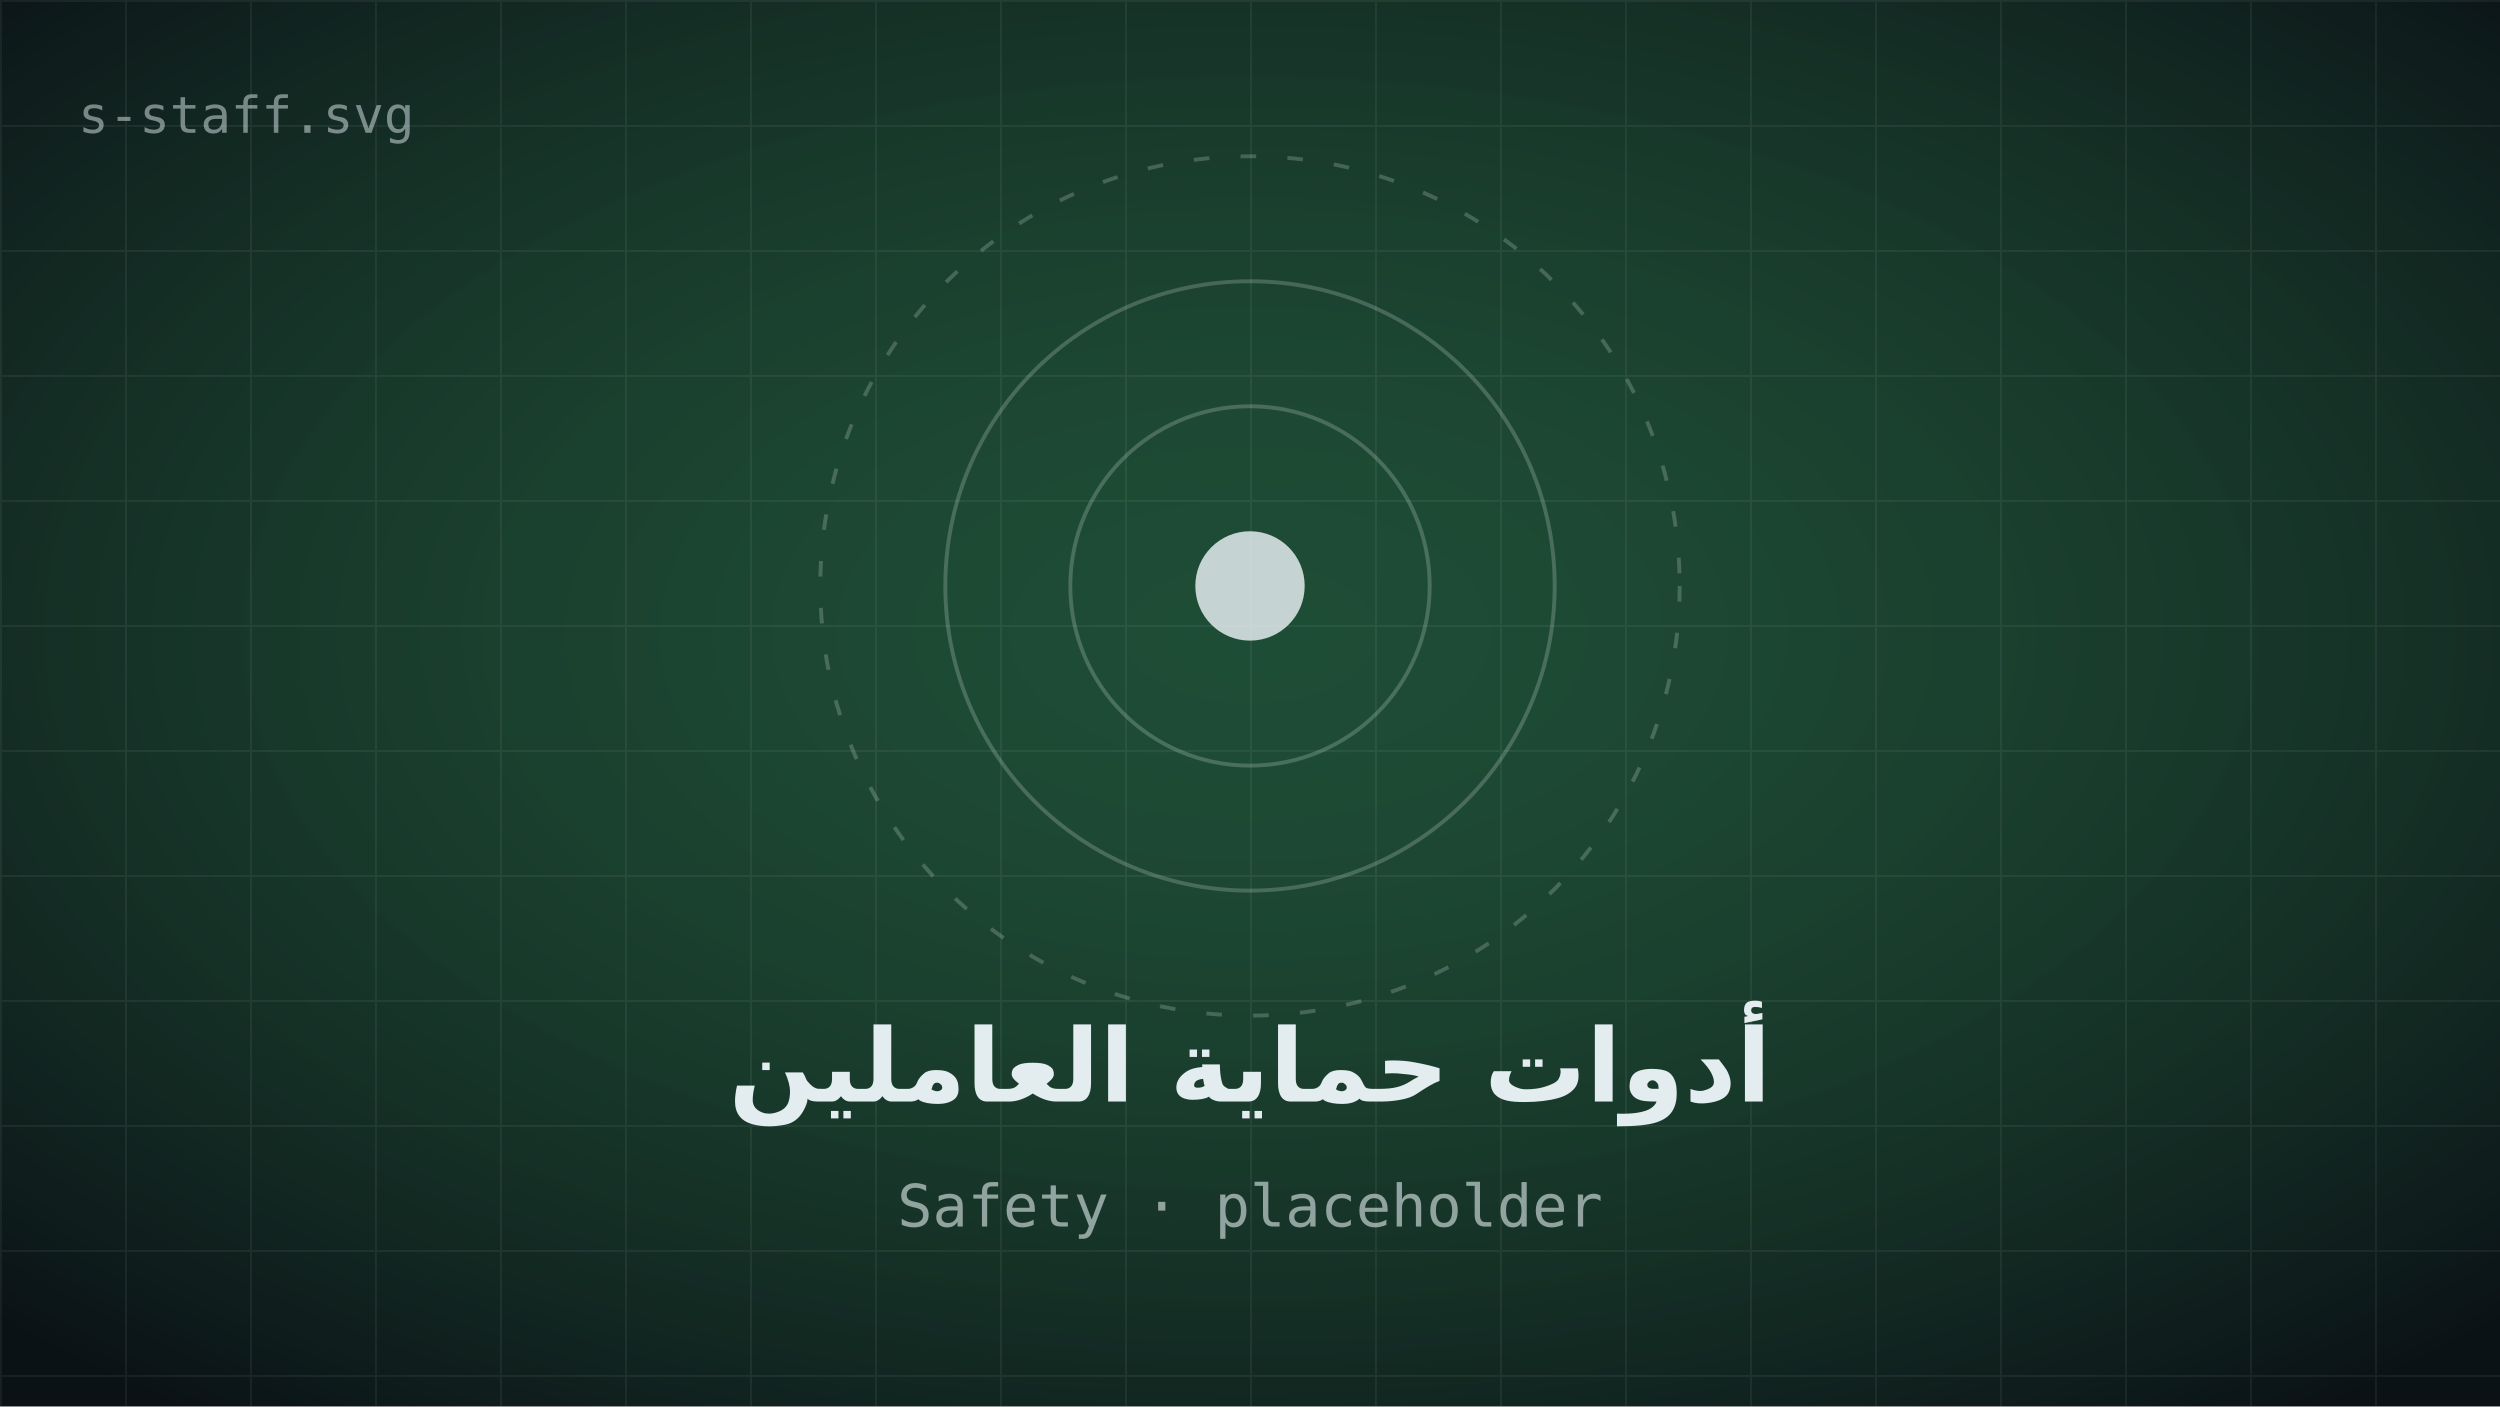
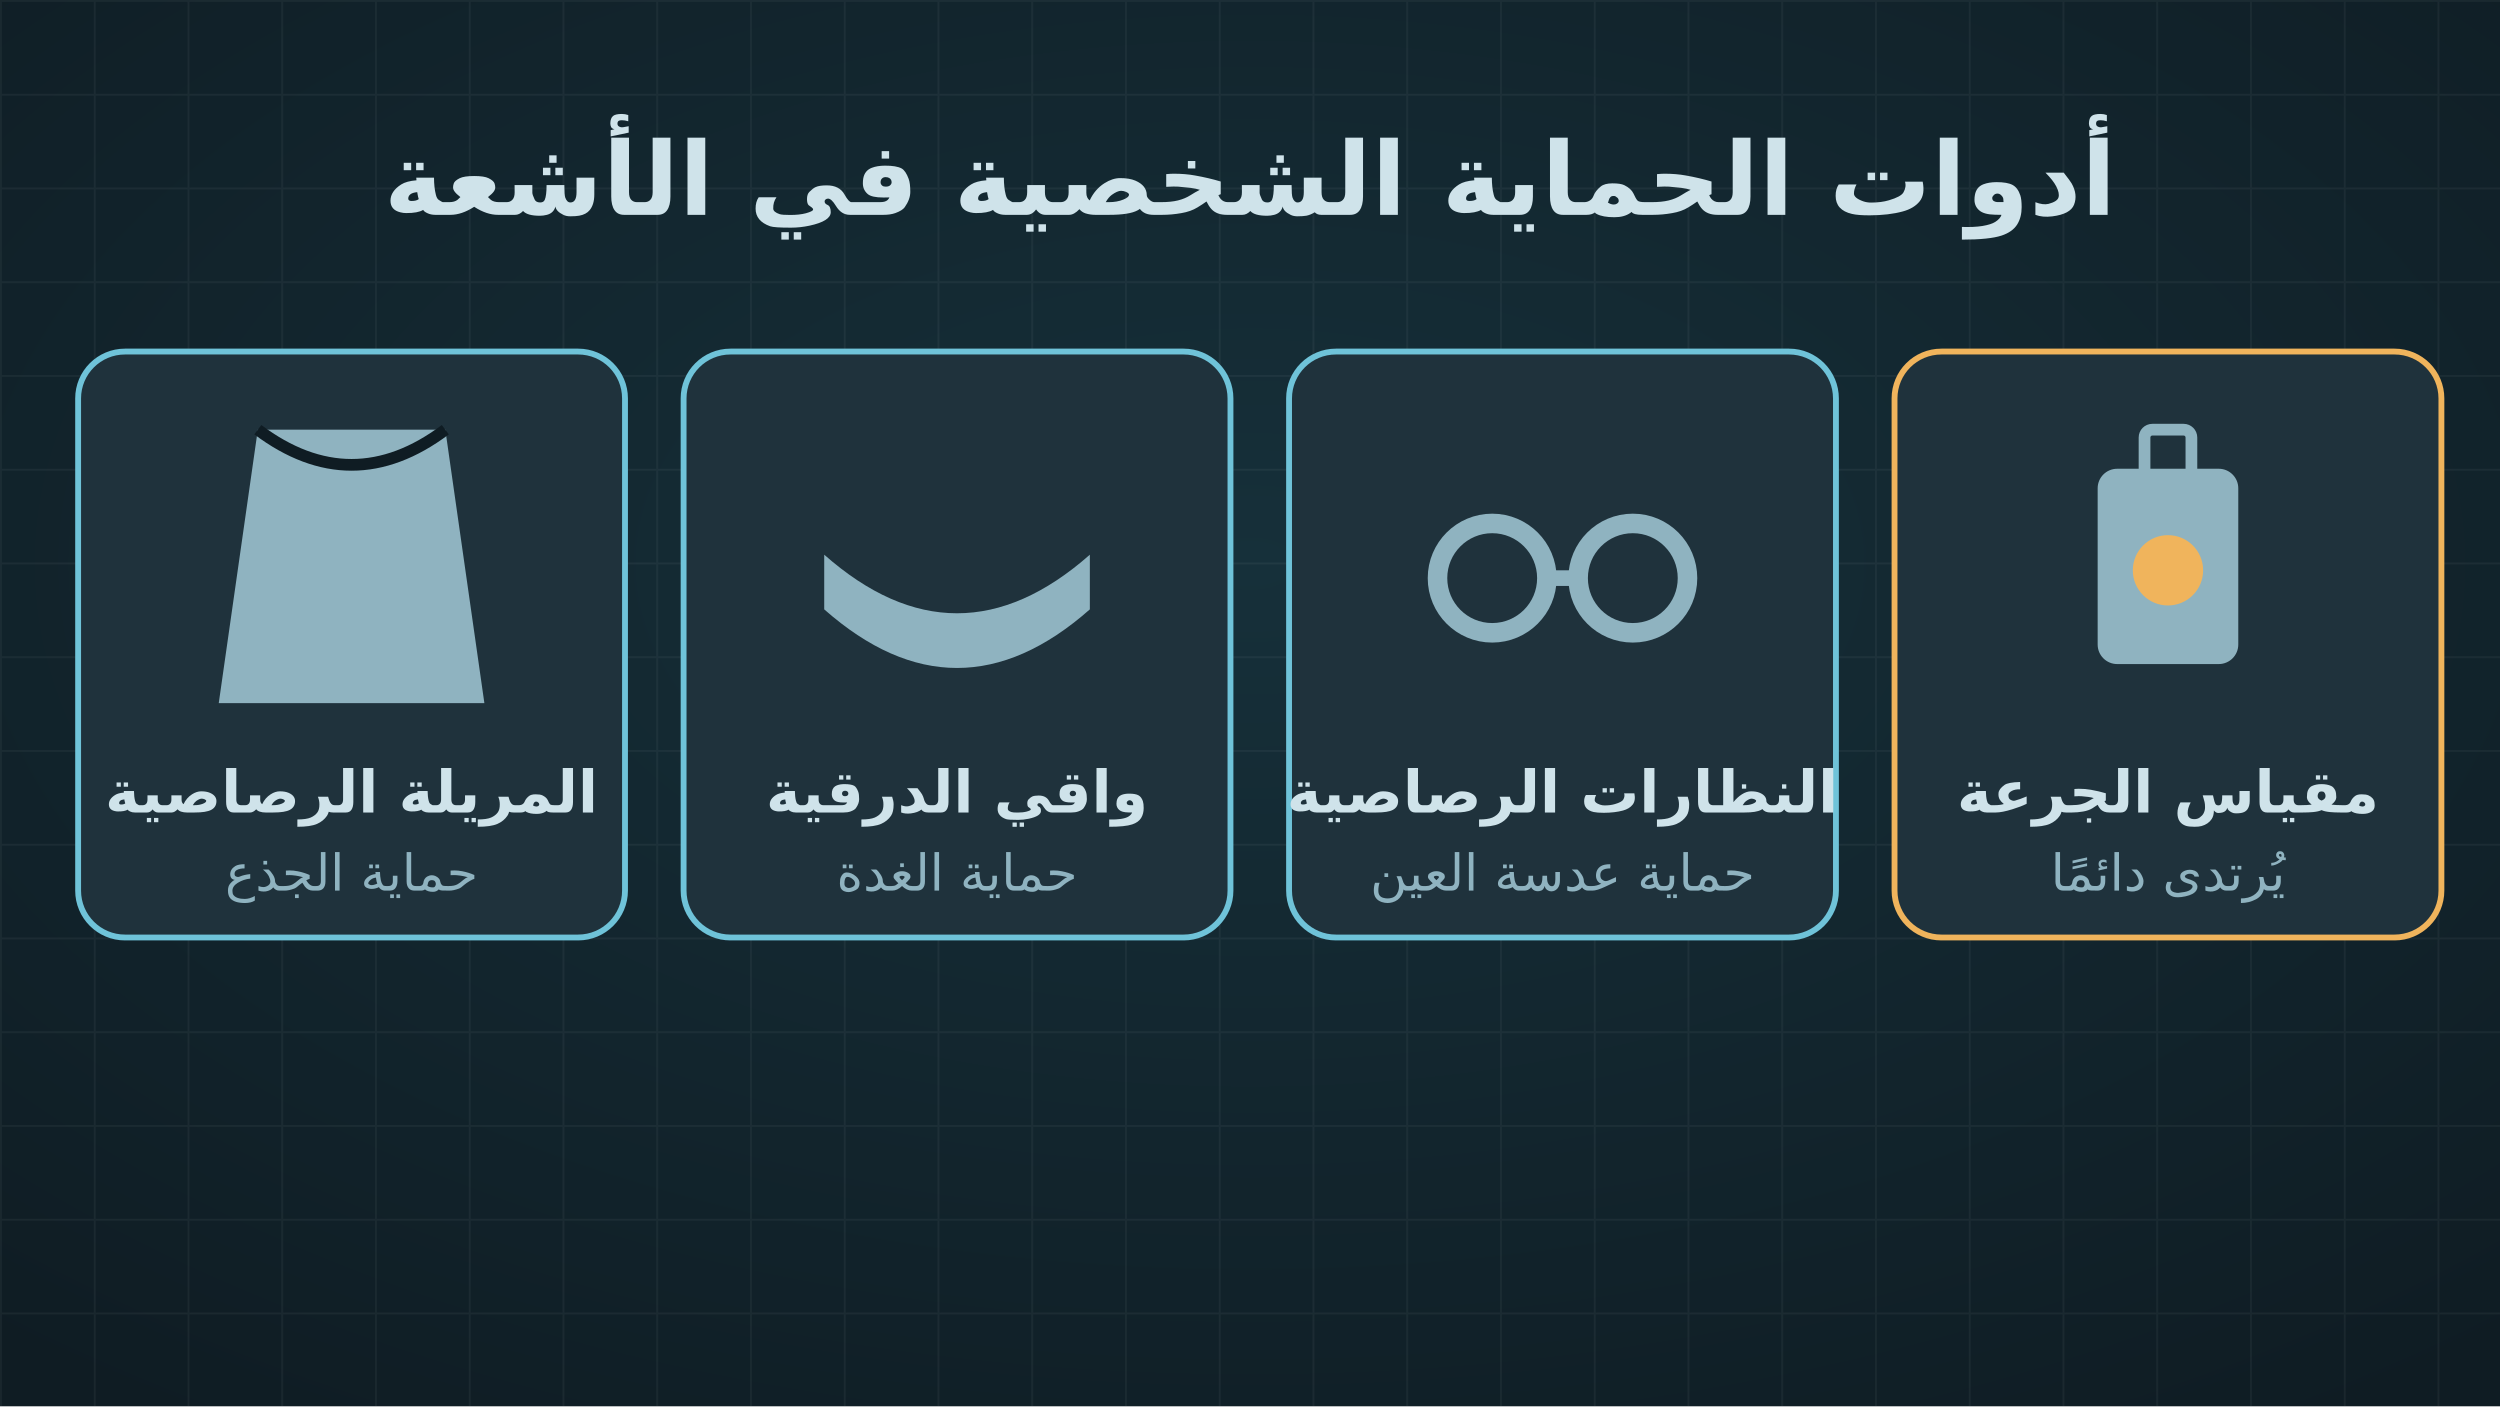
- <svg xmlns="http://www.w3.org/2000/svg" viewBox="0 0 640 360" width="640" height="360">
+ <svg xmlns="http://www.w3.org/2000/svg" viewBox="0 0 640 360" width="640" height="360" role="img" aria-label="أدوات حماية العاملين">
  <defs>
-     <radialGradient id="g" cx="50%" cy="45%" r="70%">
-       <stop offset="0" stop-color="#2e7d4f" stop-opacity=".55" />
-       <stop offset="1" stop-color="#0b1216" />
+     <radialGradient id="bgg" cx="50%" cy="40%" r="75%">
+       <stop offset="0" stop-color="#16303a" />
+       <stop offset="1" stop-color="#0f1c23" />
    </radialGradient>
-     <pattern id="p" width="32" height="32" patternUnits="userSpaceOnUse">
-       <path d="M32 0H0V32" fill="none" stroke="#ffffff" stroke-opacity=".06" />
+     <pattern id="grid" width="24" height="24" patternUnits="userSpaceOnUse">
+       <path d="M24 0H0V24" fill="none" stroke="#ffffff" stroke-opacity=".045" />
    </pattern>
+     <linearGradient id="beam" x1="0" y1="0" x2="0" y2="1">
+       <stop offset="0" stop-color="#f0b45c" stop-opacity=".75" />
+       <stop offset="1" stop-color="#f0b45c" stop-opacity=".08" />
+     </linearGradient>
+     <filter id="glow" x="-50%" y="-50%" width="200%" height="200%">
+       <feGaussianBlur stdDeviation="4" result="b" />
+       <feMerge>
+         <feMergeNode in="b" />
+         <feMergeNode in="SourceGraphic" />
+       </feMerge>
+     </filter>
+     <filter id="soft">
+       <feGaussianBlur stdDeviation="1.2" />
+     </filter>
+     <marker id="arr" viewBox="0 0 10 10" refX="8" refY="5" markerWidth="7" markerHeight="7" orient="auto-start-reverse">
+       <path d="M0 0L10 5L0 10z" fill="#6fc3d9" />
+     </marker>
  </defs>
-   <rect width="640" height="360" fill="#0b1216" />
-   <rect width="640" height="360" fill="url(#g)" />
-   <rect width="640" height="360" fill="url(#p)" />
-   <g fill="none" stroke="#e3ecef" stroke-opacity=".22">
-     <circle cx="320" cy="150" r="46" />
-     <circle cx="320" cy="150" r="78" />
-     <circle cx="320" cy="150" r="110" stroke-dasharray="4 8" />
+   <rect width="640" height="360" fill="url(#bgg)" />
+   <rect width="640" height="360" fill="url(#grid)" />
+   <rect x="20" y="90" width="140" height="150" rx="12" fill="#1f323c" stroke="#6fc3d9" stroke-width="1.5" />
+   <g transform="translate(90,148)">
+     <path d="M-24 -38h48l10 70h-68z" fill="#8fb3c0" />
+     <path d="M-24 -38q24 18 48 0" fill="none" stroke="#0f1c23" stroke-width="3" />
  </g>
-   <circle cx="320" cy="150" r="14" fill="#e3ecef" fill-opacity=".85" />
-   <text x="320" y="282" text-anchor="middle" font-family="Tahoma, 'IBM Plex Sans Arabic', sans-serif" font-size="26" font-weight="600" fill="#e3ecef" direction="rtl">أدوات حماية العاملين</text>
-   <text x="320" y="314" text-anchor="middle" font-family="Menlo, monospace" font-size="15" fill="#e3ecef" fill-opacity=".6">Safety · placeholder</text>
-   <text x="20" y="34" font-family="Menlo, monospace" font-size="13" fill="#e3ecef" fill-opacity=".5">s-staff.svg</text>
+   <text x="90" y="208" font-family="Tajawal, Tahoma, Arial, sans-serif" font-size="15" font-weight="700" fill="#cfe3ea" text-anchor="middle" direction="rtl">المريلة الرصاصية</text>
+   <text x="90" y="228" font-family="Tajawal, Tahoma, Arial, sans-serif" font-size="13" font-weight="400" fill="#8fb3c0" text-anchor="middle" direction="rtl">حماية الجذع</text>
+   <rect x="175" y="90" width="140" height="150" rx="12" fill="#1f323c" stroke="#6fc3d9" stroke-width="1.5" />
+   <g transform="translate(245,148)">
+     <path d="M-34 -6q34 30 68 0v14q-34 30-68 0z" fill="#8fb3c0" />
+   </g>
+   <text x="245" y="208" font-family="Tajawal, Tahoma, Arial, sans-serif" font-size="15" font-weight="700" fill="#cfe3ea" text-anchor="middle" direction="rtl">واقي الدرقية</text>
+   <text x="245" y="228" font-family="Tajawal, Tahoma, Arial, sans-serif" font-size="13" font-weight="400" fill="#8fb3c0" text-anchor="middle" direction="rtl">حماية الغدة</text>
+   <rect x="330" y="90" width="140" height="150" rx="12" fill="#1f323c" stroke="#6fc3d9" stroke-width="1.5" />
+   <g transform="translate(400,148)">
+     <circle cx="-18" cy="0" r="14" fill="none" stroke="#8fb3c0" stroke-width="5" />
+     <circle cx="18" cy="0" r="14" fill="none" stroke="#8fb3c0" stroke-width="5" />
+     <path d="M-4 0h8" stroke="#8fb3c0" stroke-width="4" />
+   </g>
+   <text x="400" y="208" font-family="Tajawal, Tahoma, Arial, sans-serif" font-size="15" font-weight="700" fill="#cfe3ea" text-anchor="middle" direction="rtl">النظارات الرصاصية</text>
+   <text x="400" y="228" font-family="Tajawal, Tahoma, Arial, sans-serif" font-size="13" font-weight="400" fill="#8fb3c0" text-anchor="middle" direction="rtl">حماية عدسة العين</text>
+   <rect x="485" y="90" width="140" height="150" rx="12" fill="#1f323c" stroke="#f0b45c" stroke-width="1.5" />
+   <g transform="translate(555,148)">
+     <rect x="-18" y="-28" width="36" height="50" rx="5" fill="#8fb3c0" />
+     <circle cx="0" cy="-2" r="9" fill="#f0b45c" />
+     <rect x="-6" y="-38" width="12" height="12" rx="2" fill="none" stroke="#8fb3c0" stroke-width="3" />
+   </g>
+   <text x="555" y="208" font-family="Tajawal, Tahoma, Arial, sans-serif" font-size="15" font-weight="700" fill="#cfe3ea" text-anchor="middle" direction="rtl">مقياس الجرعة</text>
+   <text x="555" y="228" font-family="Tajawal, Tahoma, Arial, sans-serif" font-size="13" font-weight="400" fill="#8fb3c0" text-anchor="middle" direction="rtl">يُرتدى دائمًا</text>
+   <text x="320" y="55" font-family="Tajawal, Tahoma, Arial, sans-serif" font-size="26" font-weight="800" fill="#cfe3ea" text-anchor="middle" direction="rtl">أدوات الحماية الشخصية في الأشعة</text>
</svg>
